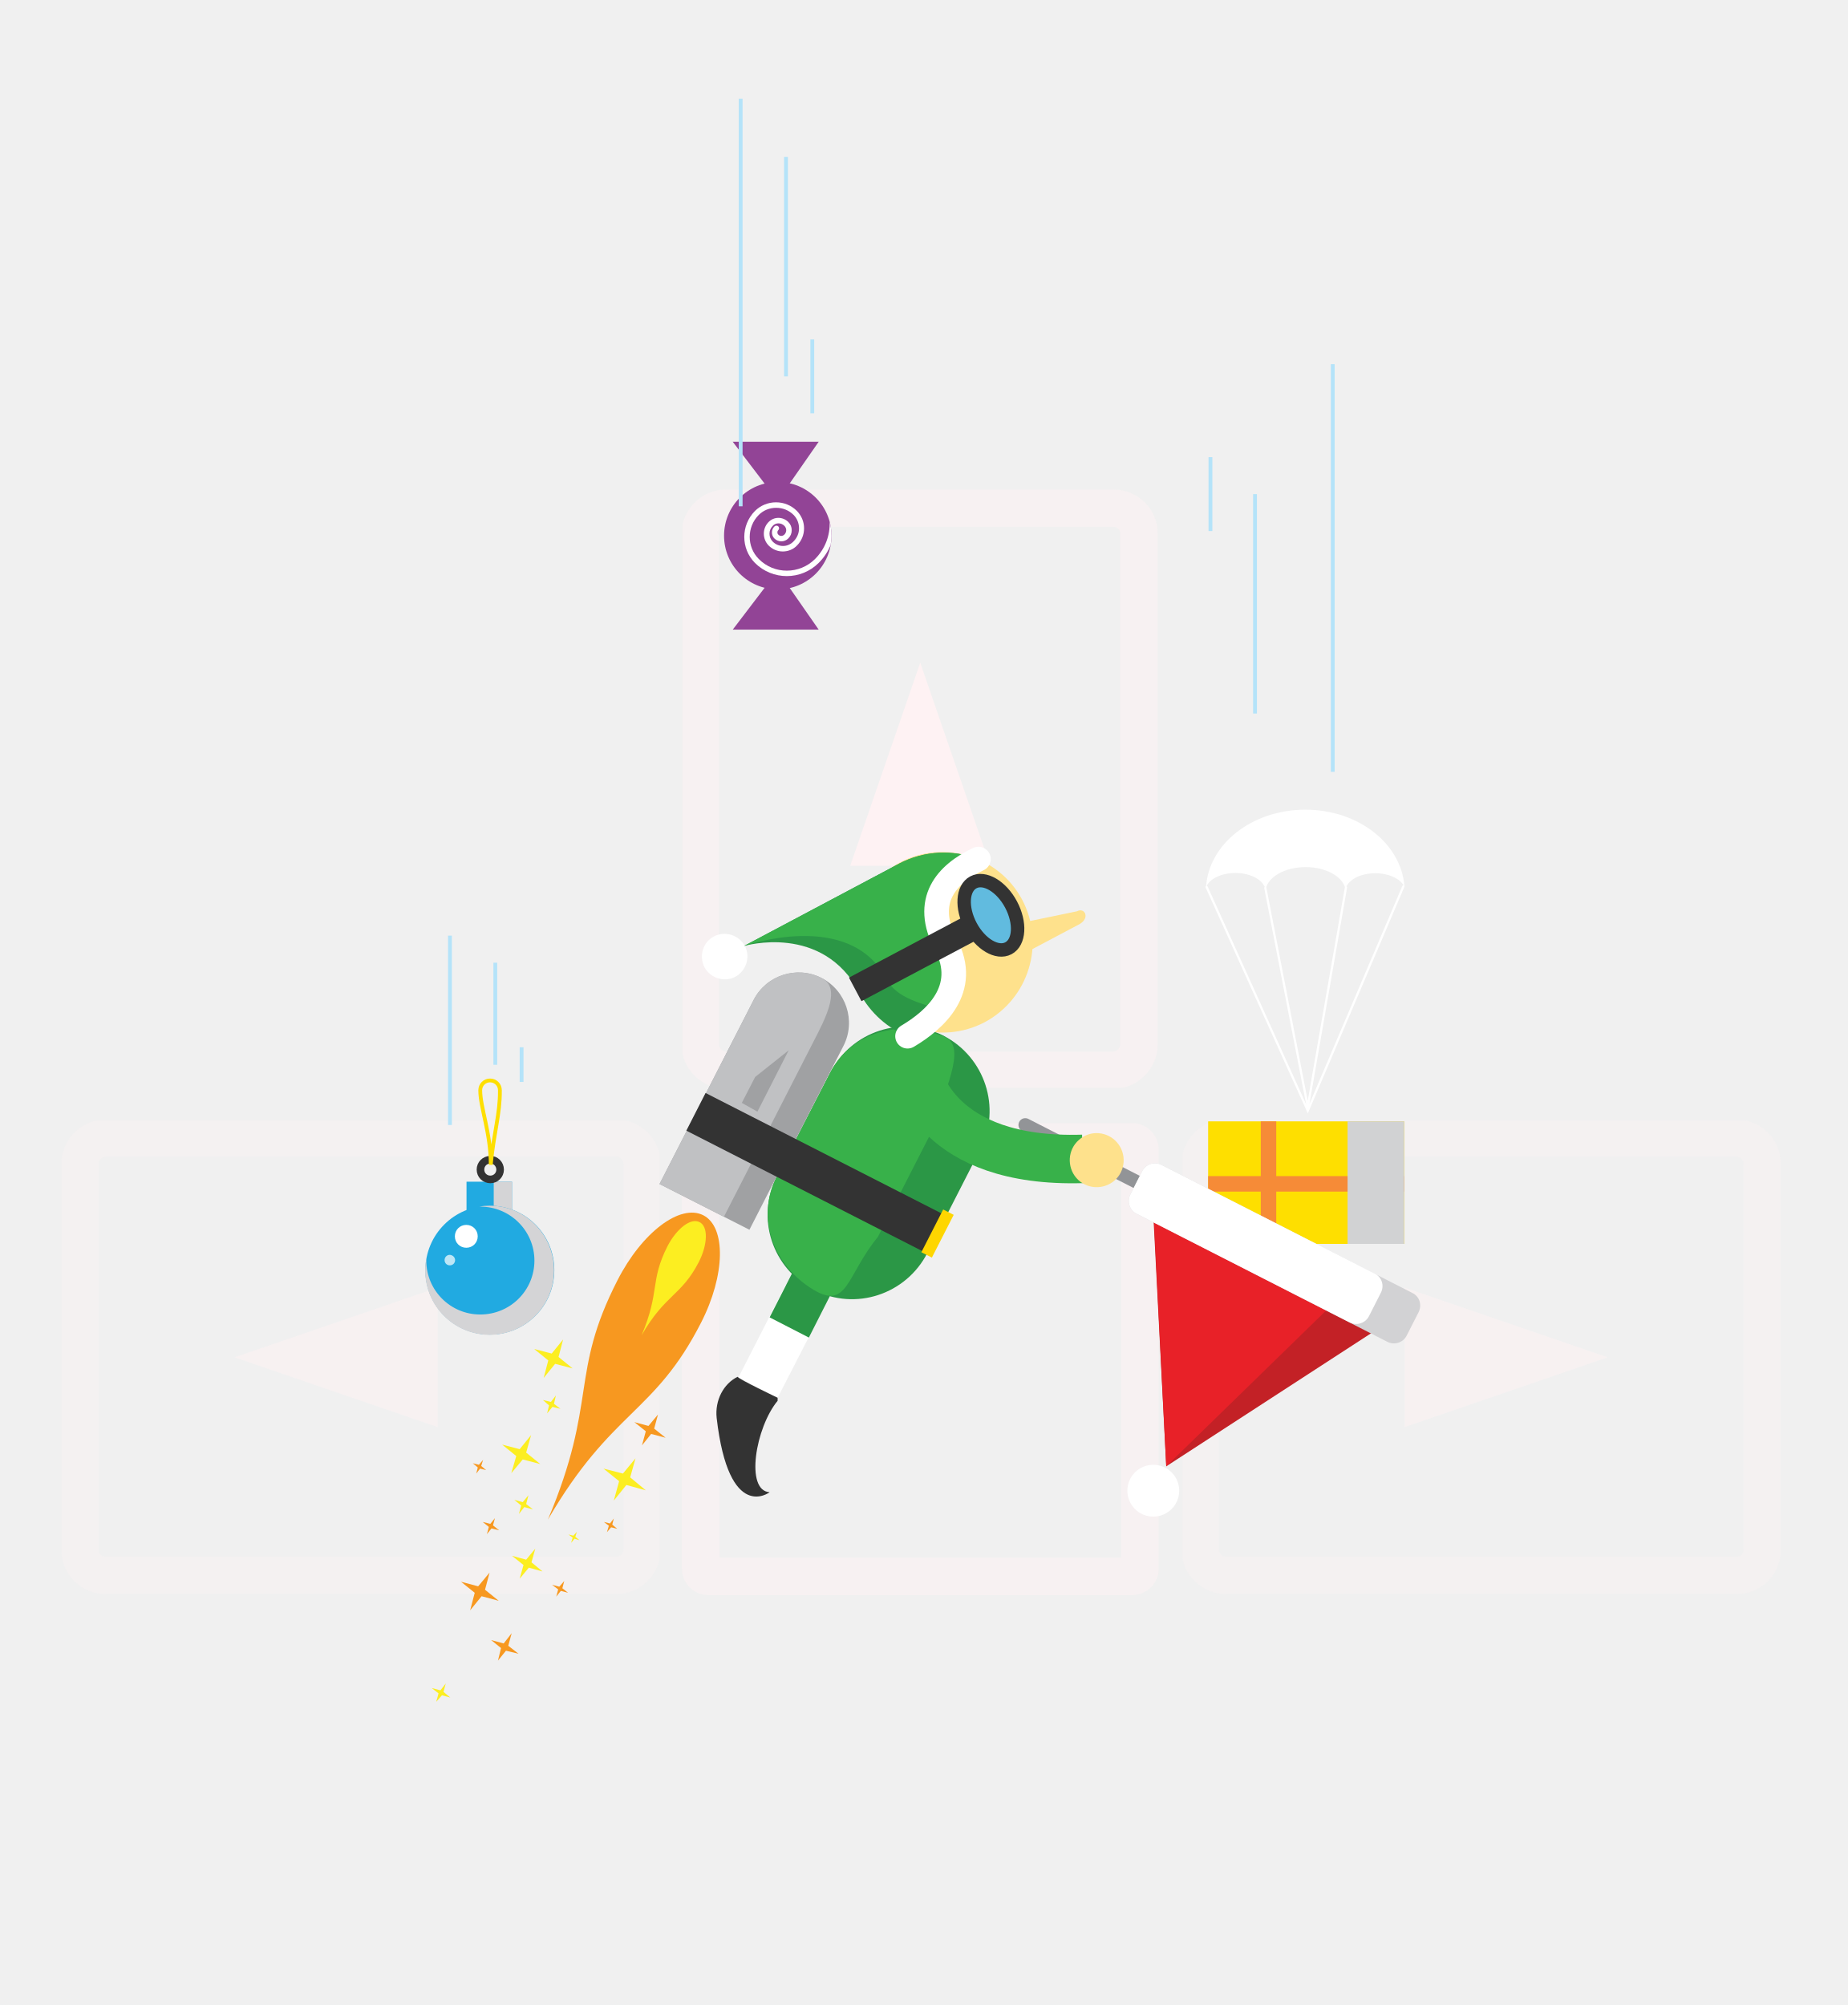
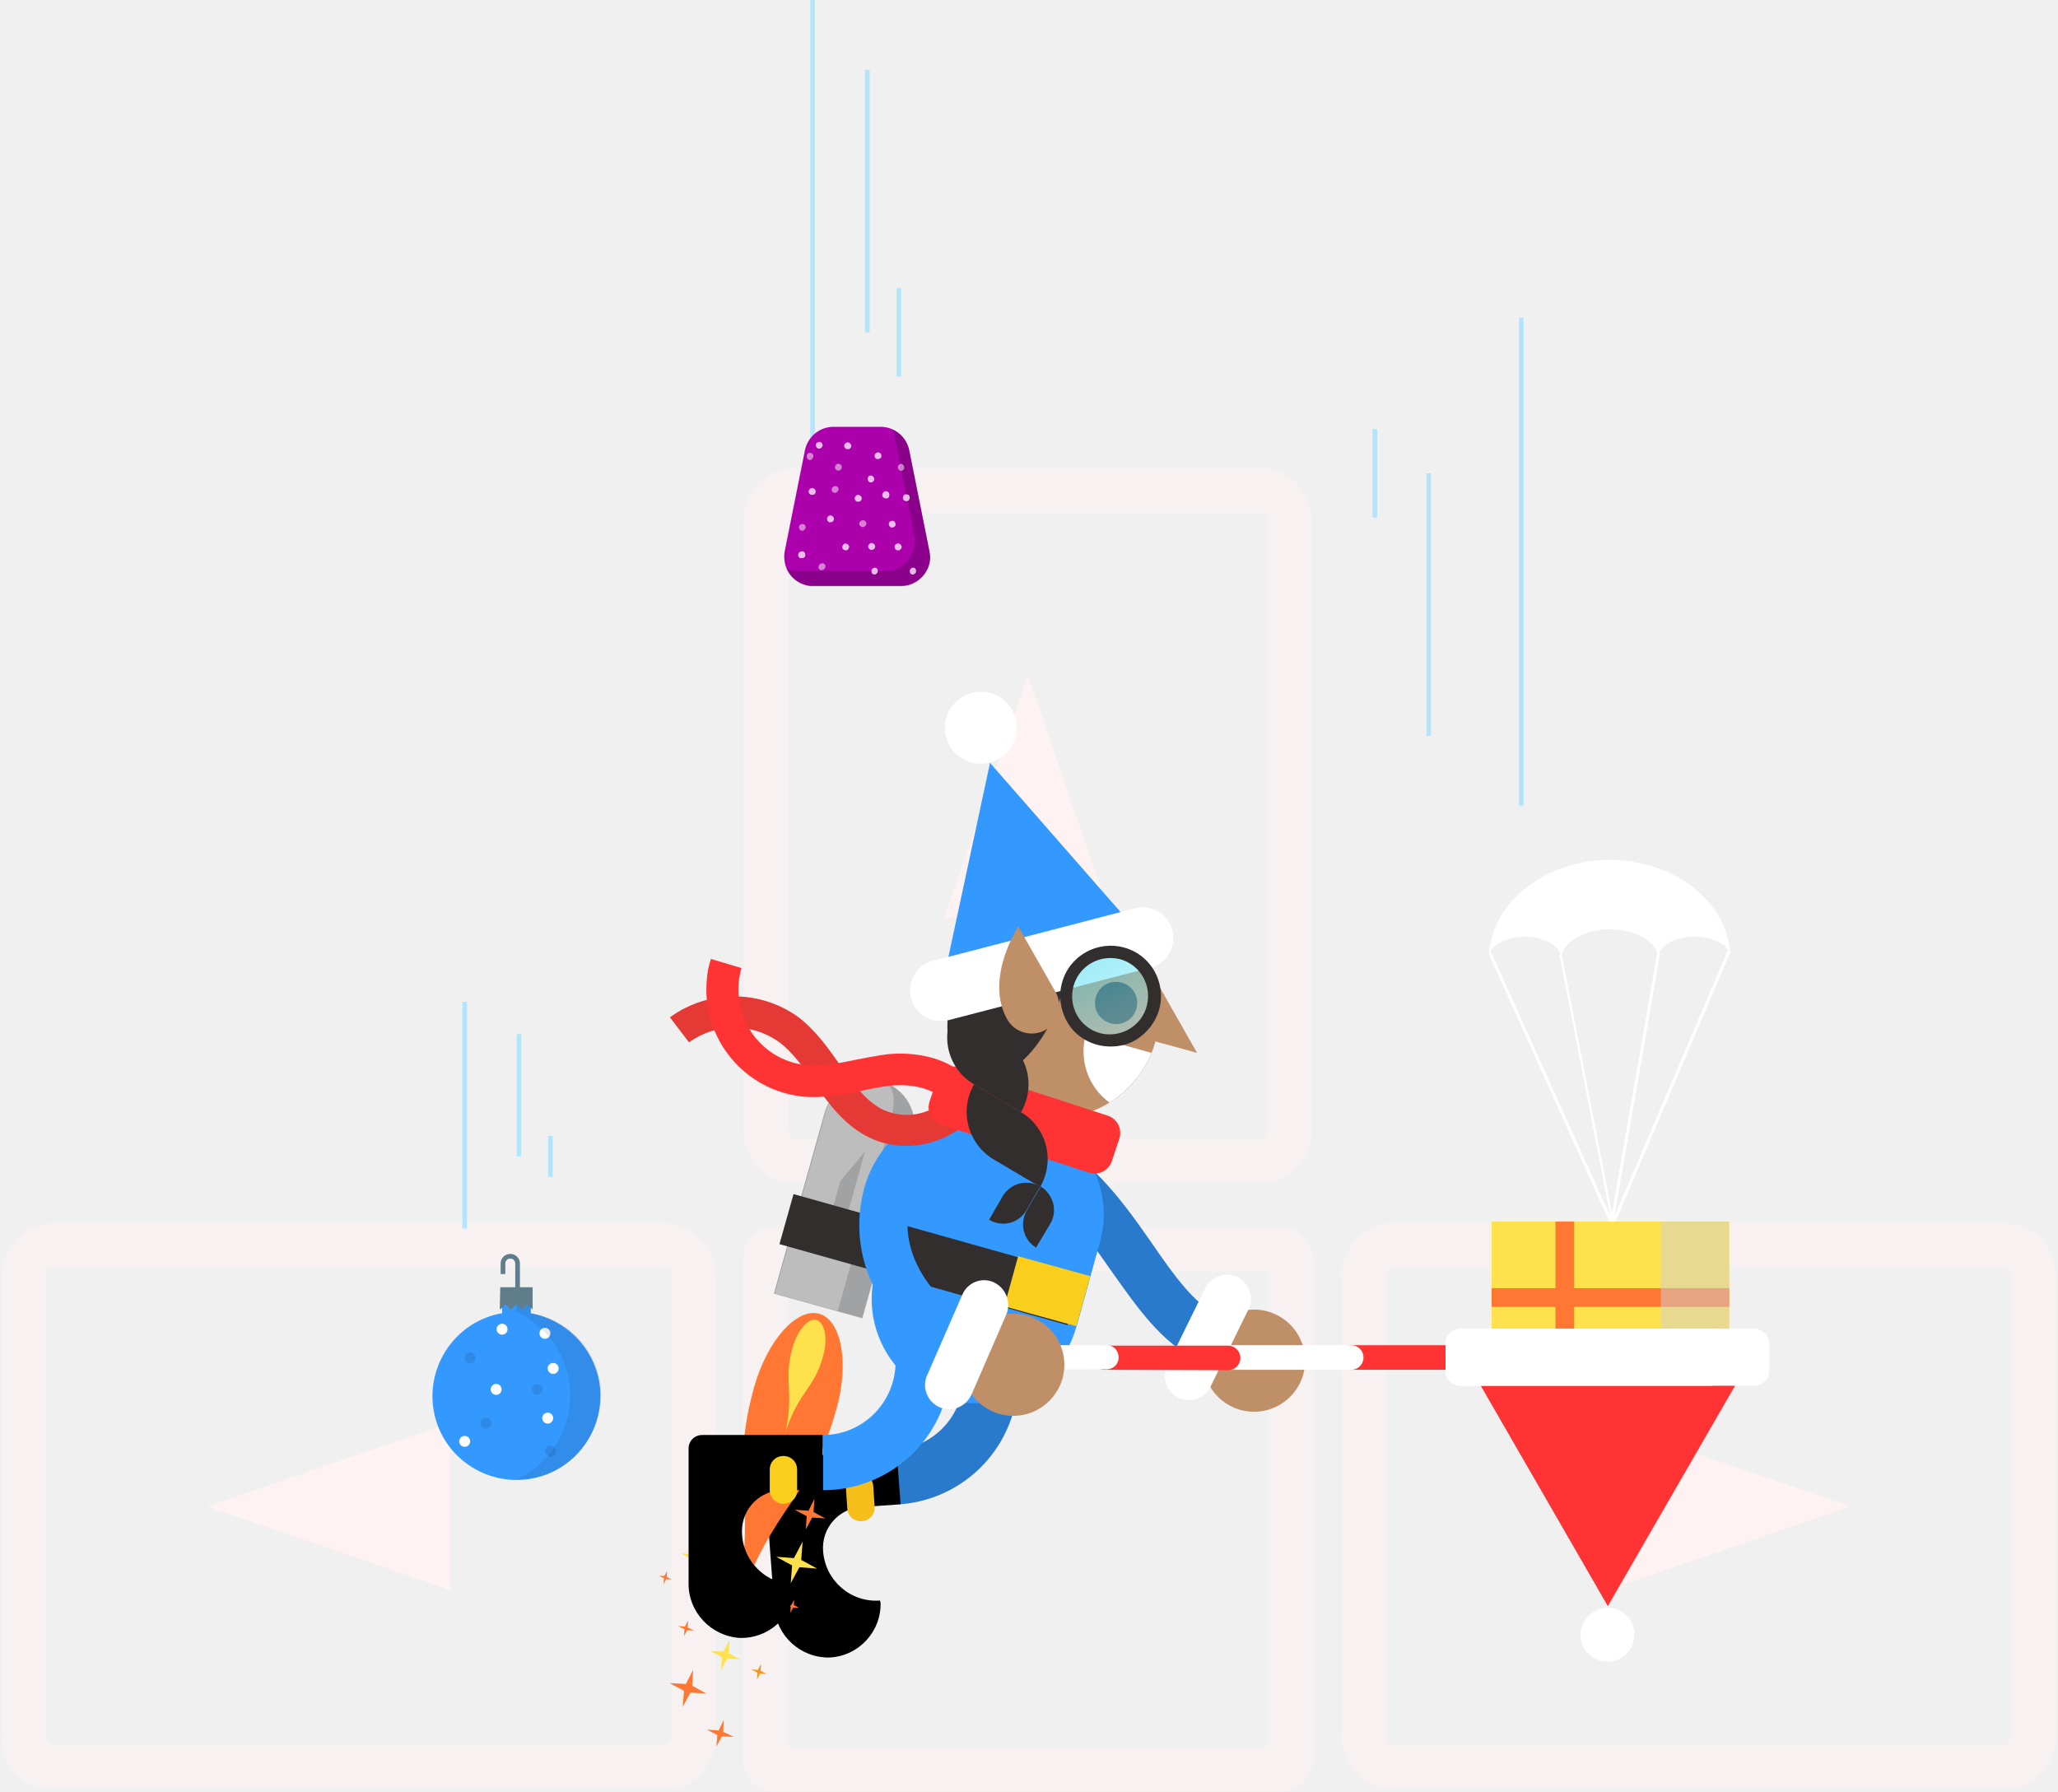
- <svg xmlns="http://www.w3.org/2000/svg" xmlns:xlink="http://www.w3.org/1999/xlink" width="484.9" height="526.3" viewBox="0 0 484.9 526.3">
-   <symbol id="c" viewBox="-37.3 -81.3 74.5 162.6">
-     <path fill="#fff" d="M-26.1 57.6c5.9 0 10.8-2.8 11.3-6.4.6 4.8 7.1 8.6 15 8.6 7.7 0 14-3.6 14.9-8.2.9 3.4 5.5 5.9 11.2 5.9 5.2 0 9.6-2.2 10.9-5.1C36.1 68.6 19.9 81.3.1 81.3c-20 0-36.3-12.9-37.2-29.1 1.1 3.1 5.6 5.4 11 5.4z" />
-     <use xlink:href="#a" width="73.4" height="45.9" x="-36.7" y="-23" transform="translate(.39 -58.315)" overflow="visible" />
-     <path fill="none" stroke="#fff" stroke-width=".831" stroke-linecap="round" stroke-miterlimit="10" d="M-36.9 52.4L1-31.4l35.8 84m-73.7-.2L1-31.4l35.8 84m-51.7-.6L1-30l14.3 82.2" />
+ <svg xmlns="http://www.w3.org/2000/svg" xmlns:xlink="http://www.w3.org/1999/xlink" id="Layer_1" width="451.3" height="392.9" viewBox="0 0 451.3 392.9">
+   <style>.st1{fill:#fff2f3}.st2{opacity:.51}.st4{fill:#fff}.st5{fill:#ffe14d}.st6{fill:#f73}.st8{fill:#297acc}.st10{fill:#a0a2a4}.st14{fill:#39f}.st15{fill:#f9ce1d}.st16{fill:#bf8f68}.st19{fill:#332e2e}.st20{fill:#f33}.st23{opacity:.1;enable-background:new}.st27{fill:none;stroke:#b2e4fa;stroke-miterlimit:10}</style>
+   <symbol id="New_Symbol_40" viewBox="-24 -19 48 38">
+     <path d="M-20.5-17.5h40.9c1.1 0 2 .9 2 2.1v30.9c0 1.1-.9 2-2 2h-40.9c-1.1 0-2-.9-2-2v-30.9c0-1.2.9-2.1 2-2.1z" opacity=".51" fill="none" stroke="#fff2f3" stroke-width="3" stroke-miterlimit="10" />
+     <path class="st1" d="M-6.2-5.6L10.1 0-6.2 5.6z" />
  </symbol>
-   <symbol id="a" viewBox="-36.7 -23 73.4 45.9">
-     <path fill="#FEDF00" d="M36.7-23h-73.4v46h73.4z" />
-     <path fill="#F68B37" d="M-11.2 2.4V23H-17V2.4h-19.7v-5.8H-17V-23h5.8v19.6h47.9v5.8z" />
-     <path fill="#D1D2D3" d="M36.7-23H15.5v46h21.2z" />
-   </symbol>
-   <symbol id="d" viewBox="-28.2 -56.1 56.5 112.1">
-     <path fill="#21AAE1" d="M9.7-3.5h-19.9v14.4H9.7z" />
-     <path fill="#D4D4D6" d="M9.7-3.5h-8v14.4h8z" />
-     <path fill="#21AAE1" d="M28.2-27.8C28.2-43.4 15.6-56 0-56s-28.2 12.6-28.2 28.2S-15.6.4 0 .4s28.2-12.6 28.2-28.2z" />
-     <path fill="#D4D4D6" d="M0 .4C-1.5.4-3 .3-4.5 0h.3C8.9 0 19.5-10.6 19.5-23.6c0-13.1-10.6-23.6-23.7-23.6s-23.6 10.6-23.6 23.6v.8c-.3-1.6-.5-3.3-.5-5.1 0-15.6 12.6-28.2 28.2-28.2s28.2 12.6 28.2 28.2S15.6.4 0 .4z" />
-     <path fill="none" stroke="#333" stroke-width="3.322" stroke-miterlimit="10" d="M4.5 16.2c0-2.4-1.9-4.3-4.3-4.3s-4.3 1.9-4.3 4.3 1.9 4.3 4.3 4.3c2.3.1 4.3-1.9 4.3-4.3z" />
-     <path fill="none" stroke="#FEDF00" stroke-width="1.661" stroke-miterlimit="10" d="M.4 18.3c0 14.1-4.6 24.9-4.6 32.6 0 2.4 1.9 4.3 4.3 4.3s4.3-1.9 4.3-4.3c.1-10.6-2.7-18.5-4-32.6z" />
-     <path fill="#fff" d="M-5.3-13c0-2.8-2.2-5-5-5s-5 2.2-5 5 2.2 5 5 5 5-2.2 5-5z" />
-     <path opacity=".7" fill="#fff" d="M-15.2-23.4c0-1.3-1-2.3-2.3-2.3-1.3 0-2.3 1-2.3 2.3 0 1.3 1 2.3 2.3 2.3 1.3-.1 2.3-1.1 2.3-2.3z" />
-   </symbol>
-   <symbol id="b" viewBox="-19 -19 48 38">
-     <path opacity=".51" fill="none" stroke="#FEF2F3" stroke-width="3" stroke-miterlimit="10" d="M25.4-17.5h-40.9c-1.1 0-2.1.9-2.1 2.1v30.9c0 1.1.9 2.1 2.1 2.1h40.9c1.1 0 2.1-.9 2.1-2.1v-30.9c0-1.2-.9-2.1-2.1-2.1z" />
-     <path fill="#FEF2F3" d="M-1.2 5.6L15.1 0-1.2-5.6z" />
-   </symbol>
-   <symbol id="e" viewBox="-23.5 -41.1 47 82.3">
-     <path fill="#924496" d="M0 23.5C13 23.5 23.5 13 23.5 0S13-23.5 0-23.5-23.5-13-23.5 0-13 23.5 0 23.5z" />
-     <path fill="#fff" d="M22.7 6.1c.2-5.9-1.9-11.8-6.4-16.3C9.5-17-1.6-17-8.3-10.2c-5.3 5.3-5.3 14 0 19.3 2 2 4.7 3.1 7.6 3.1 2.9 0 5.6-1.1 7.6-3.1 1.6-1.6 2.4-3.7 2.4-5.9S8.4-1 6.8-2.6C5.6-3.8 4-4.5 2.3-4.5c-1.7 0-3.3.7-4.5 1.9-1.9 1.9-1.9 5 0 6.9.6.7 1.5 1.1 2.5 1.1S2.2 5 2.9 4.3c.5-.5.8-1.2.8-1.9S3.4 1 2.9.5C2.1-.3.9-.3.2.5c-.5.5-.5 1.4 0 1.9s.5 1.2 0 1.7c-.5.4-1.2.4-1.7-.1-1.4-1.4-1.4-3.8 0-5.2 1.7-1.7 4.4-1.7 6.1 0 1 1 1.5 2.2 1.5 3.6S5.6 5 4.6 6C3.5 7.1 1.9 7.8.3 7.8-1.3 7.8-2.8 7.2-4 6-6.8 3.2-6.8-1.4-4-4.3-2.3-6-.1-6.9 2.2-6.9c2.3 0 4.6.9 6.2 2.6 2 2 3.1 4.7 3.1 7.5 0 2.9-1.1 5.5-3.1 7.6-2.5 2.5-5.7 3.8-9.2 3.8-3.5 0-6.8-1.4-9.2-3.8-6.2-6.3-6.2-16.4 0-22.7 7.7-7.7 20.2-7.7 27.9 0 2.3 2.3 4 4.9 5.2 7.7.2 1.3.4 2.7.4 4.1 0 2.2-.3 4.3-.8 6.2z" />
-     <path fill="#924496" d="M-4.7-21.4l-15-19.7h37.6l-15.3 22zm0 42.8l-15 19.7h37.6l-15.3-22z" />
-   </symbol>
-   <use xlink:href="#b" width="48" height="38" x="-19" y="-19" transform="matrix(0 -3.272 -3.282 0 241.529 223.354)" overflow="visible" />
-   <use xlink:href="#b" width="48" height="38" x="-19" y="-19" transform="rotate(180 55.483 178.147) scale(3.272)" overflow="visible" opacity=".47" />
-   <use xlink:href="#b" width="48" height="38" x="-19" y="-19" transform="matrix(3.272 0 0 -3.272 372.559 356.293)" overflow="visible" opacity=".47" />
-   <path opacity=".51" fill="none" stroke="#FEF2F3" stroke-width="9.817" stroke-miterlimit="10" d="M299.2 301.7v110.1c0 1.1-.9 2-2 2H185.9c-1.1 0-2-.9-2-2V301.7c0-1.1.9-2 2-2h111.2c1.2 0 2.1.9 2.1 2z" />
-   <use xlink:href="#c" width="74.5" height="162.6" x="-37.3" y="-81.3" transform="matrix(.701 0 0 -.701 342.55 269.527)" overflow="visible" />
-   <path fill="#C32126" d="M302.4 312.9l3.7 72 60.5-39.3z" />
-   <path fill="#E82128" d="M302.5 312.9l3.6 72 47.2-46z" />
-   <circle fill="#fff" cx="302.7" cy="391.3" r="6.8" />
-   <path fill="none" stroke="#929497" stroke-width="3.579" stroke-linecap="round" stroke-linejoin="round" stroke-miterlimit="10" d="M269.1 295.3l94.9 48.5" />
-   <path fill="#D2D2D4" d="M369.2 350.6c-.9 1.8-3.2 2.6-5.1 1.6l-65.8-33.6c-1.8-.9-2.6-3.2-1.6-5.1l3.1-6.1c.9-1.8 3.2-2.6 5.1-1.6l65.8 33.6c1.9.9 2.6 3.2 1.6 5.1l-3.1 6.1z" />
-   <path fill="#fff" d="M359.3 345.5c-.9 1.8-3.2 2.6-5.1 1.6l-55.9-28.5c-1.8-.9-2.6-3.2-1.6-5.1l3.1-6.1c.9-1.8 3.2-2.6 5.1-1.6l55.9 28.5c1.9.9 2.6 3.2 1.6 5.1l-3.1 6.1zm-142.7-2.9l-12.5 24.3-10.3-5.3 12.4-24.3" />
-   <path fill="#2B9746" d="M215.4 325.2c6.8 3.5 6.2 7.5 4.4 11.1l-7.5 14.8-10.3-5.3 11-21.6 2.4 1z" />
-   <path fill="#3BB34A" d="M218.2 281.8c5.6-10.9 18.9-15.2 29.8-9.7" />
-   <path fill="#2B9746" d="M203.9 308.8c-5.6 10.9-1.2 24.2 9.7 29.8 10.9 5.6 24.2 1.2 29.8-9.7l13.9-27.2c5.6-10.9 1.2-24.2-9.6-29.8-10.9-5.6-24.2-1.2-29.8 9.7l-14 27.2z" />
-   <path fill="#38B14A" d="M203.9 308.8c-5.6 10.9-.9 23.5 9.7 29.8 8.9 5.3 8.6-3.9 16.8-13.9l13.9-27.2c5-14.3 9.2-23.2 3.3-25.5-11.4-4.5-24.2-1.2-29.8 9.7l-13.9 27.1z" />
-   <path fill="none" stroke="#38B14A" stroke-width="12.724" stroke-miterlimit="10" d="M240.9 282.1s4.5 23.3 43.3 22.1" />
-   <path fill="#333" d="M204.1 367.7v-.8s-10.1-4.8-10.5-5.5c-3.7 1.8-6 6.2-5.5 10.8 3.2 27.7 13.9 19.5 13.9 19.5-6.5-.4-3.7-17 2.1-24z" />
-   <path fill="#FEE18C" d="M283.2 299.2c-3 2.6-3.2 7.1-.7 10 2.6 3 7.1 3.2 10 .7 3-2.6 3.2-7.1.7-10-2.6-3-7.1-3.3-10-.7z" />
-   <path fill="#A0A1A3" d="M196.7 322.8l24.7-48.3c3.3-6.5.7-14.5-5.8-17.8-6.5-3.3-14.5-.7-17.8 5.8l-24.7 48.3" />
-   <path fill="#C0C1C3" d="M190 319.4l24.7-48.3c3.3-6.5 5.3-12.2.9-14.4-6.5-3.3-14.5-.7-17.8 5.8l-24.7 48.3" />
-   <path fill="#333" d="M185.188 286.903l63.507 32.413-5.046 9.887-63.508-32.413z" />
-   <path fill="#FED600" d="M247.554 317.48l2.76 1.41-5.727 11.222-2.76-1.41z" />
-   <path fill="#fff" d="M184.9 253.9c1.6 2.9 5.2 4 8.1 2.5 2.9-1.6 4-5.2 2.5-8.1-1.6-2.9-5.2-4-8.1-2.5-2.9 1.5-4 5.1-2.5 8.1z" />
-   <path fill="#FEE18C" d="M261.5 243.6l21.2-4.4c2-1.1 3.5 1.8.6 3.4l-21.9 11.6.1-10.6zm6.8-7.4c6.1 11.6 1.7 25.9-9.8 32.1-11.6 6.1-25.9 1.7-32.1-9.8-6.1-11.6-1.7-25.9 9.8-32.1 11.6-6.1 26-1.7 32.1 9.8z" />
-   <path fill="#2B9746" d="M225.6 260.6c2.9 5.4 7.4 9.3 12.6 11.4 7.3-4.3 16.2-12.5 10.1-24-6.1-11.6.2-18.6 8.5-22.5-6.6-2.5-14.1-2.3-20.8 1.2l-40.7 21.6c.1 0 20.6-6.1 30.3 12.3z" />
-   <path fill="#38B14A" d="M232.6 256.9c2.9 5.4 9.3 6.3 14.6 8.4 7.3-4.3 7.3-5.8 1.1-17.3-6.1-11.6.2-18.6 8.5-22.5-6.6-2.5-14.1-2.3-20.8 1.2l-40.7 21.6c.1 0 27.6-9.8 37.3 8.6z" />
-   <path fill="none" stroke="#fff" stroke-width="6.458" stroke-linecap="round" stroke-linejoin="round" stroke-miterlimit="10" d="M256.8 225.5c-8.3 3.9-14.7 10.9-8.5 22.5 6.1 11.6-2.8 19.7-10.1 24" />
-   <path fill="#333" d="M258.173 245.79l-32.067 17.01-3.28-6.184 32.067-17.01z" />
-   <ellipse transform="rotate(152 260.018 240.188)" fill="#61BBDF" stroke="#333" stroke-width="3.522" stroke-miterlimit="10" cx="260" cy="240.1" rx="6" ry="9.8" />
-   <path fill="#A0A1A3" d="M207 275.7l-8.8 7-3.5 6.8 4.1 2.3z" />
-   <path fill="#F79820" d="M143.8 398.9c16.8-28.9 27.9-27.6 40.2-51.7 6.4-12.5 6.6-25.1.6-28.2-6.1-3.1-16.1 4.5-22.5 17-12.7 24.8-5.1 31.6-18.3 62.9z" />
-   <path fill="#FCEE21" d="M168.4 350.5c6.2-10.8 10.4-10.3 15-19.2 2.4-4.7 2.5-9.4.2-10.5-2.3-1.2-6 1.7-8.4 6.3-4.7 9.3-1.9 11.8-6.8 23.4zm-20.6 1.1l-1.2 4.6 3.7 3-4.6-1.2-3 3.7 1.2-4.6-3.7-3 4.6 1.2zm-1.9 14.7l-.5 2.2 1.7 1.3-2.1-.5-1.4 1.7.5-2.1-1.6-1.4 2.1.5zm-6.5 10.4l-1.3 4.6 3.7 3-4.6-1.2-3 3.6 1.3-4.5-3.7-3 4.6 1.2z" />
-   <path fill="#F79820" d="M172.7 371.3l-1 3.7 3 2.4-3.8-1-2.4 3 1-3.7-3-2.4 3.7 1zm-42.8 27.2l-.5 1.9 1.6 1.3-2-.5-1.2 1.5.5-1.9-1.6-1.3 2 .5zm-1.4 14.3l-1.2 4.5 3.6 2.9-4.5-1.2-3 3.7 1.2-4.6-3.6-2.9 4.5 1.2zm-1.7-29.6l-.5 1.6 1.3 1.1-1.6-.4-1 1.3.4-1.6-1.3-1.1 1.6.4zm34.3 15.4l-.4 1.6 1.3 1.1-1.6-.4-1.1 1.3.5-1.7-1.3-1 1.6.4zm-26.8 30.1l-.9 3.3 2.7 2.1-3.3-.8-2.1 2.6.8-3.3-2.6-2.1 3.3.9z" />
-   <path fill="#FCEE21" d="M117 441.9l-.6 2.2 1.8 1.5-2.2-.6-1.5 1.7.6-2.2-1.8-1.4 2.3.6z" />
-   <path fill="#F79820" d="M148.1 415l-.5 1.9 1.5 1.2-1.9-.5-1.2 1.5.5-1.9-1.6-1.2 1.9.5z" />
-   <path fill="#FCEE21" d="M138.7 392.5l-.6 2.3 1.8 1.4-2.3-.6-1.4 1.8.6-2.2-1.8-1.5 2.2.6zm28.1-9.7l-1.4 5 4.1 3.4-5.1-1.4-3.3 4.1 1.4-5.1-4.1-3.3 5.1 1.3zm-15.4 19.3l-.4 1.3 1.1.9-1.3-.4-.9 1.1.4-1.4-1.1-.8 1.3.3zm-10.9 4.4l-1 3.6 2.9 2.4-3.6-1-2.4 2.9 1-3.6-3-2.4 3.7 1z" />
-   <use xlink:href="#d" width="56.5" height="112.1" x="-28.2" y="-56.1" transform="matrix(.6 0 0 -.6 128.567 316.728)" overflow="visible" />
-   <path d="M349.8 95.6v107M317.7 120v19.4m11.7-9.7v57.6m-211.3 108v-49.7m18.8 38.4v-9.1m-6.9 4.6v-26.8" fill="none" stroke="#B4E3F9" stroke-miterlimit="10" />
-   <use xlink:href="#e" width="47" height="82.3" x="-23.5" y="-41.1" transform="matrix(.6 0 0 -.6 204.14 140.616)" overflow="visible" />
-   <path d="M194.4 132.9v-107m18.8 82.6V89.1m-6.9 9.7V41.2" fill="none" stroke="#B4E3F9" stroke-miterlimit="10" />
+   <g id="Layer_2_1_">
+     <g id="Layer_1-2">
+       <g id="_Group_">
+         <g class="st2">
+           <path class="st1" d="M287.7 114.2V248c0 6.4-5.2 11.6-11.7 11.6H174.7c-6.4 0-11.6-5.2-11.7-11.6V114.2c0-6.4 5.2-11.6 11.7-11.6h101.4c6.4 0 11.6 5.2 11.6 11.6zM172.9 248c0 1 .8 1.8 1.8 1.8h101.4c1 0 1.8-.8 1.8-1.8V114.2c0-1-.8-1.8-1.8-1.8H174.7c-1 0-1.8.8-1.8 1.8V248z" />
+         </g>
+         <path class="st1" d="M207.1 201.3l18.3-53.2 18.2 53.2z" />
+       </g>
+       <use xlink:href="#New_Symbol_40" width="48" height="38" x="-24" y="-19" transform="matrix(-3.27 0 0 3.27 78.493 330.37)" overflow="visible" />
+       <use xlink:href="#New_Symbol_40" width="48" height="38" id="New_Symbol_40-5" x="-24" y="-19" transform="matrix(3.27 0 0 3.27 372.702 330.37)" overflow="visible" />
+       <path d="M167.8 386V275.9c0-1.1.9-2 2-2H281c1.1 0 2 .9 2 2V386c0 1.1-.9 2-2 2H169.8c-1.1 0-2-.9-2-2z" opacity=".51" fill="none" stroke="#fff2f3" stroke-width="9.82" stroke-miterlimit="10" id="_Group_2" />
+       <path class="st4" d="M334.4 205.4c4.2 0 7.6 2 8 4.5.4-3.4 5-6.1 10.6-6.1 5.5 0 10 2.5 10.6 5.8.6-2.4 3.9-4.2 8-4.2 3.7 0 6.8 1.5 7.8 3.6-.8-11.4-12.3-20.4-26.4-20.4s-25.8 9.2-26.5 20.7c.8-2.2 4-3.9 7.9-3.9z" />
+       <path class="st4" d="M353.6 269.4l-27.1-60.2c-.1-.1 0-.3.1-.4.2-.1.3 0 .4.1l26.6 58.9 25.2-59.1c.1-.1.2-.2.4-.2.1.1.2.2.2.4l-25.8 60.5z" />
+       <path class="st4" d="M353.6 269.4l-27.1-60.2c-.1-.1 0-.3.1-.4.2-.1.3 0 .4.1l26.6 58.9 25.2-59.1c.1-.1.2-.2.4-.2.1.1.2.2.2.4l-25.8 60.5z" />
+       <path class="st4" d="M353.6 269.2L342 209.5c0-.2.1-.3.2-.3.2 0 .3.1.3.2l11 56.6 9.9-56.8c0-.2.2-.3.4-.2.1 0 .2.2.2.3l-10.4 59.9z" />
+       <path class="st5" d="M327.1 267.9h52.1v32.6h-52.1z" />
+       <path class="st6" d="M345.2 282.5v-14.6h-4.1v14.6h-14v4.1h14v13.9h4.1v-13.9h34v-4.1z" />
+       <path opacity=".5" fill="#d0d2d3" d="M364.2 267.9h15v32.6h-15z" />
+       <path class="st8" d="M196.5 317.9l.9 12c15.4-1.2 26.9-14.5 25.8-29.9l-12 .9c.7 8.7-5.9 16.4-14.7 17 .1 0 .1 0 0 0z" />
+       <path d="M193 351c-6.4.5-12-4.3-12.5-10.8-.4-5 3.3-9.3 8.3-9.7h.1l8.6-.6-.9-12-26.2 1.9c-1.7.1-2.9 1.6-2.8 3.2l2.2 29.4c.4 6.3 5.7 11.2 12.1 11.1 6.4-.3 11.4-5.7 11.2-12.1-.1-.1-.1-.2-.1-.4z" />
+       <path d="M185.8 330.8l-.3-4.5c-.1-1.7 1.1-3.1 2.8-3.2s3.1 1.1 3.2 2.8l.3 4.5c.1 1.7-1.1 3.1-2.8 3.2s-3.1-1.1-3.2-2.8z" fill="#f6be1a" />
+       <path class="st10" d="M189.1 289.1l11.1-39.6c1.5-5.3-1.6-10.9-7-12.4-5.3-1.5-10.9 1.6-12.4 7l-11.1 39.6" />
+       <path d="M183.7 287.5l11.1-39.6c1.5-5.3 2.1-9.8-1.5-10.8-5.3-1.5-10.8 1.6-12.3 6.9v.1l-11.1 39.6" fill="#bdbdbd" />
+       <path transform="rotate(-74.402 200.136 275.421)" fill="#333" d="M196 248.4h8.4v54.1H196z" />
+       <path class="st10" d="M189.7 252.5l-5.4 6.5-1.6 5.6 3.3 1.1z" />
+       <path class="st6" d="M161.3 353.6c8.1-24 16.6-24.7 22.1-44.5 2.9-10.2 1.1-19.7-3.8-21s-11.3 5.8-14.2 16c-5.7 20.4 1 24.2-4.1 49.5z" />
+       <path class="st5" d="M172.3 313.9c3-9 6.2-9.2 8.2-16.5 1.1-3.8.4-7.3-1.4-7.9s-4.2 2.2-5.3 6c-2.1 7.6.4 9-1.5 18.4zM157.2 317.9l-.2 3.6 3.2 1.6-3.6-.2-1.7 3.2.2-3.6-3.2-1.7 3.6.2zM158 329.1l-.1 1.6 1.5.8-1.7-.1-.8 1.5.2-1.7-1.5-.8 1.6.1zM154.7 337.8l-.2 3.6 3.2 1.6-3.6-.2-1.7 3.2.2-3.6-3.2-1.7 3.6.2z" />
+       <path class="st6" d="M178.6 328.7l-.2 2.9 2.6 1.4-2.9-.2-1.4 2.6.2-2.9-2.6-1.4 3 .2zM150.9 355.4l-.1 1.5 1.4.7-1.5-.1-.7 1.3.1-1.5-1.4-.7 1.5.1zM152 366.2l-.2 3.5 3.1 1.7-3.5-.2-1.7 3.1.3-3.5-3.2-1.7 3.6.2zM146.3 344.5l-.1 1.3 1.1.6-1.2-.1-.6 1.1.1-1.3-1.1-.5h1.2zM174.1 350.8v1.2l1.1.6h-1.3l-.6 1.1.1-1.3-1.1-.6 1.3.1zM158.7 377.2l-.1 2.6 2.3 1.1-2.6-.1-1.2 2.2.2-2.5-2.3-1.2 2.6.2z" />
+       <path fill="#f7981d" d="M166.9 364.9l-.1 1.5 1.3.7-1.4-.1-.7 1.3.1-1.5-1.4-.7 1.5.1z" />
+       <path class="st5" d="M156.6 349.6l-.2 1.8 1.6.8-1.7-.1-.9 1.5.1-1.7-1.5-.8 1.7.1zM176 338.1l-.3 4 3.5 1.9-3.9-.3-1.9 3.5.3-3.9-3.5-1.9 3.9.3zM167.4 354.8v1.1l.9.4h-1l-.5.9v-1.1l-.9-.4h1zM160 359.7l-.2 2.9 2.5 1.3-2.8-.2-1.4 2.5.2-2.8-2.5-1.3 2.8.1z" />
+       <path class="st14" d="M180.5 314.7v12.1c15.5 0 28-12.5 28-28h-12.1c-.1 8.8-7.2 15.9-15.9 15.9z" />
+       <path d="M174.4 347.5c-6.4 0-11.7-5.2-11.7-11.7 0-5 4-9 9-9h8.7v-12.1H154c-1.7 0-3 1.3-3 3v29.5c-.1 6.3 4.9 11.6 11.2 12 6.4.2 11.9-4.8 12.1-11.2.1-.2.1-.4.1-.5z" />
+       <path class="st15" d="M168.8 326.8v-4.5c0-1.7 1.3-3 3-3s3 1.3 3 3v4.5c0 1.7-1.3 3-3 3s-3-1.4-3-3z" />
+       <path class="st8" d="M264.9 298.8c-.8 0-1.6-.2-2.3-.5-7.9-3.9-13.1-11.4-18.7-19.3-8.3-11.9-16.1-23.2-33.3-24.3-3-.2-5.2-2.7-5-5.7s2.7-5.2 5.7-5c22.3 1.4 32.9 16.6 41.4 28.8 4.7 6.8 9.1 13.1 14.6 15.8 2.7 1.3 3.8 4.5 2.4 7.2-.9 1.9-2.8 3-4.8 3z" />
+       <circle class="st16" cx="275" cy="298.4" r="11.2" />
+       <path class="st4" d="M271.4 280.1c-2.6-1.3-5.8-.2-7.1 2.4l-8.4 17.1c-1.2 2.7 0 5.8 2.7 7 2.5 1.1 5.5.1 6.8-2.4l8.4-17.1c1.3-2.5.2-5.7-2.4-7z" />
+       <path fill="none" d="M223.8 249.5l-12.6 45.7" />
+       <path fill="#00acc1" d="M202.2 292.7l18 5 3.6-48.2z" />
+       <path class="st14" d="M225.2 244.3c-12.2-3.4-24.7 3.8-28.1 15.9l-5.1 18.5c-3.4 12.2 3.7 24.8 15.8 28.2 12.2 3.4 24.8-3.7 28.2-15.8 0-.1 0-.1.1-.2l5.1-18.5c3.4-12.1-3.8-24.7-16-28.1.1 0 0 0 0 0z" />
+       <path transform="rotate(-74.295 204.03 276.303)" class="st19" d="M198.4 243.5h11.4v65.6h-11.4z" />
+       <path transform="rotate(-74.562 229.662 283.215)" class="st15" d="M224 275h11.4v16.4H224z" />
+       <path class="st20" d="M296.3 300.4c-1.5 0-2.7-1.2-2.7-2.7 0-1.5 1.2-2.7 2.7-2.7h27c1.5 0 2.7 1.2 2.7 2.7 0 1.5-1.2 2.7-2.7 2.7h-27z" />
+       <path class="st4" d="M269.3 300.4c-1.5 0-2.7-1.2-2.7-2.7 0-1.5 1.2-2.7 2.7-2.7h27c1.5 0 2.7 1.2 2.7 2.7 0 1.5-1.2 2.7-2.7 2.7h-27z" />
+       <path class="st20" d="M242.4 300.4c-1.5.1-2.7-1-2.8-2.5-.1-1.5 1-2.7 2.5-2.8h27.2c1.5 0 2.7 1.2 2.7 2.7 0 1.5-1.2 2.7-2.7 2.7l-26.9-.1z" />
+       <path class="st4" d="M215.5 300.4c-1.5 0-2.7-1.2-2.7-2.7 0-1.5 1.2-2.7 2.7-2.7h27c1.5-.1 2.7 1 2.8 2.5.1 1.5-1 2.7-2.5 2.8h-.3l-27 .1z" />
+       <path class="st14" d="M209.8 299.7c-8.1-3.5-14.7-9.8-18.4-17.9-3.4-7.2-3.9-15.3-1.4-22.8 3.8-10.9 15.5-20.4 36.9-14.5l-2.9 10.3c-12.3-3.4-21-.6-24 7.7-3.9 11.1 4.1 23.1 14 27.4l-4.2 9.8z" />
+       <circle class="st16" cx="222.2" cy="299.3" r="11.2" />
+       <path class="st4" d="M217.9 281.2c-2.7-1.2-5.8.1-6.9 2.8l-7.6 17.4c-1.3 2.6-.2 5.8 2.4 7.1 2.6 1.3 5.8.2 7.1-2.4.1-.1.1-.3.2-.4l7.6-17.5c1.1-2.7-.2-5.8-2.8-7z" />
+       <circle class="st16" cx="231.3" cy="222.3" r="22.9" />
+       <path d="M198.7 251.3c-2.8 0-5.5-.6-8-1.8-5.6-2.7-9-7.5-12.3-12.2-2.4-3.4-4.6-6.6-7.6-8.8-5.9-4.2-13.8-4.2-19.7.1l-4.2-5.5c8.4-6.1 19.7-6.1 28.1-.1 3.8 2.9 6.5 6.7 9.1 10.4 2.9 4.1 5.7 8.1 9.6 10 5.3 2.4 11.5.8 15.1-3.8l5.6 4.1c-3.7 4.8-9.6 7.6-15.7 7.6z" fill="#e53935" />
+       <path class="st20" d="M207.9 242.7c-1.9-3.9-7.7-5.1-12.6-4.6-2 .2-4.1.6-6.3 1.1-4.1.8-8.4 1.7-12.8 1.3-13-1.3-22.4-12.8-21.2-25.7.1-1.5.4-3 .9-4.5l6.7 2c-2.6 8.8 2.4 18.1 11.2 20.7 1 .3 2.1.5 3.1.6 3.4.3 7-.4 10.8-1.2 2.2-.4 4.5-.9 6.9-1.2 6.8-.7 16.1 1 19.7 8.5l-6.4 3z" />
+       <path class="st20" d="M210.4 234.1l32.6 10.6c2 .7 3.1 2.8 2.5 4.9l-1.7 5.1c-.7 2-2.8 3.1-4.9 2.5l-32.6-10.6c-2-.7-3.1-2.8-2.5-4.9l1.7-5.1c.7-2.1 2.9-3.2 4.9-2.5z" />
+       <ellipse transform="rotate(-67.058 220.815 217.825)" class="st19" cx="220.8" cy="217.8" rx="19.8" ry="11.4" />
+       <path class="st19" d="M209.4 221.4l10.3 6.1c5.7 3.4 7.5 10.7 4.2 16.4l-10.3-6.1c-5.7-3.3-7.6-10.7-4.2-16.4 0 .1 0 .1 0 0z" />
+       <path class="st19" d="M213.6 237.8l10.3 6.1c5.7 3.4 7.5 10.7 4.2 16.4l-10.3-6.1c-5.6-3.4-7.5-10.7-4.2-16.4z" />
+       <path class="st19" d="M216.9 267.5l3-5.2c1.7-2.8 5.3-3.8 8.2-2.1l-3 5.2c-1.7 2.9-5.3 3.8-8.2 2.1zM227.2 273.6l3.1-5.2c1.7-2.8.7-6.5-2.1-8.2l-3 5.2c-1.7 2.9-.8 6.5 2 8.2z" />
+       <path class="st16" d="M251.2 211l11.3 19.9-9.1-2.5z" />
+       <path class="st4" d="M252.5 230.9l-14.4-4c-1.5 5.5.5 11.5 5.2 14.9 4.1-2.6 7.4-6.4 9.2-10.9z" />
+       <circle class="st4" cx="215.1" cy="159.6" r="7.9" />
+       <path class="st14" d="M250.7 205.7l-33.6-38.4-10.7 49.9z" />
+       <path class="st4" d="M204.6 223.7c-3.6-.9-5.7-4.6-4.8-8.2.6-2.4 2.5-4.3 4.9-4.8l44.2-11.5c3.6-.9 7.3 1.2 8.2 4.8s-1.2 7.3-4.8 8.2l-44.2 11.5c-1.2.3-2.3.3-3.5 0z" />
+       <path class="st19" d="M249.2 221.2c-.7 2.5-3.2 3.9-5.7 3.2-2.5-.7-3.9-3.2-3.2-5.7.7-2.5 3.2-3.9 5.7-3.2 2.5.7 3.9 3.2 3.2 5.7z" />
+       <linearGradient id="SVGID_1_" gradientUnits="userSpaceOnUse" x1="590.09" y1="893.047" x2="576.327" y2="906.809" gradientTransform="scale(1 -1) rotate(-15.439 -3712.208 1593.808)">
+         <stop offset="0" stop-color="#a4ecf9" />
+         <stop offset="1" stop-color="#3ddaf2" />
+       </linearGradient>
+       <circle cx="243.5" cy="218.5" r="9.7" opacity=".5" fill="url(#SVGID_1_)" />
+       <path class="st19" d="M243.5 229.5c-4 0-7.7-2.1-9.6-5.6-1.4-2.6-1.8-5.6-1-8.4 1.6-5.9 7.7-9.3 13.6-7.7 5.9 1.6 9.3 7.7 7.7 13.6-.8 2.8-2.7 5.2-5.2 6.7-1.7 1-3.5 1.4-5.5 1.4zm0-19.4c-3.8 0-7.1 2.5-8.1 6.2-1.2 4.5 1.4 9.1 5.9 10.3 4.5 1.1 9.1-1.6 10.2-6.1 1.1-4.4-1.4-8.8-5.7-10.1-.8-.2-1.5-.3-2.3-.3z" />
+       <path class="st16" d="M231.5 217.6l-8.2-14.4s-7.5 11.4-2.4 20.4c1.7 2.9 5.4 3.9 8.3 2.3 2.9-1.7 3.9-5.4 2.3-8.3z" />
+       <path class="st4" d="M346.6 358.5c0 3.3 2.6 5.9 5.9 5.9 3.3 0 5.9-2.6 5.9-5.9 0-3.3-2.6-5.9-5.9-5.9-3.2 0-5.9 2.7-5.9 5.9z" />
+       <path class="st20" d="M321.2 297.8l31.4 54.4 31.4-54.4z" />
+       <path class="st20" d="M321.3 297.8l31.3 54.4 18.4-54.4z" />
+       <path class="st4" d="M388 300.6c0 1.8-1.5 3.3-3.3 3.3h-64.4c-1.8 0-3.3-1.4-3.3-3.2v-6c0-1.8 1.5-3.3 3.3-3.3h64.4c1.8 0 3.3 1.5 3.3 3.3v5.9z" />
+       <path class="st4" d="M378.2 300.6c0 1.8-1.5 3.3-3.3 3.3h-54.6c-1.8 0-3.3-1.4-3.3-3.2v-6c0-1.8 1.5-3.3 3.3-3.3H375c1.8 0 3.3 1.5 3.3 3.3v5.9z" />
+       <path class="st14" d="M116.4 288v-3.6h-6.3v3.6c-10 1.7-16.7 11.3-15 21.3 1.7 10 11.3 16.7 21.3 15s16.7-11.3 15-21.3c-1.4-7.7-7.4-13.6-15-15z" />
+       <circle class="st23" cx="103.1" cy="297.8" r="1.2" />
+       <circle class="st4" cx="108.8" cy="304.7" r="1.2" />
+       <circle class="st23" cx="117.8" cy="304.7" r="1.2" />
+       <circle class="st4" cx="119.5" cy="292.4" r="1.2" />
+       <circle class="st4" cx="120.1" cy="311" r="1.2" />
+       <circle class="st4" cx="121.3" cy="300.1" r="1.2" />
+       <circle class="st4" cx="110.1" cy="291.5" r="1.2" />
+       <circle class="st23" cx="120.7" cy="318.2" r="1.2" />
+       <circle class="st23" cx="106.6" cy="312.1" r="1.2" />
+       <circle class="st4" cx="101.9" cy="316.1" r="1.2" />
+       <path d="M126.5 293.1c-2.7-2.7-6.3-4.5-10.1-5.1v-3.6h-3.2v3.3c10.2 4.6 14.6 16.6 10 26.8-2 4.4-5.5 7.9-9.9 9.9 10.1.1 18.4-8.1 18.5-18.2.1-4.9-1.8-9.6-5.3-13.1z" opacity=".1" fill="#231f20" />
+       <path d="M109.7 282.3l-.1 4.7s0 .1.1.1h.1l1-1h.1l1.1 1.1h.1l1.1-1.1h.1l1.1 1.1h.1l1.1-1.1h.1l1 1h.1V282.4s0-.1-.1-.1h-7z" fill="#607d8b" />
+       <path d="M113.5 285.2v-8.1c0-.9-.7-1.6-1.6-1.6-.9 0-1.6.7-1.6 1.6v2.3" fill="none" stroke="#607d8b" stroke-width="1.03" stroke-miterlimit="10" />
+       <path class="st27" d="M333.6 69.7v107M301.5 94.1v19.4M313.3 103.8v57.6M101.9 269.4v-49.7M120.7 258.1v-9M113.8 253.6v-26.8M178.2 107V0M197.1 82.6V63.2M190.2 72.9V15.3" />
+       <path d="M203.8 120.8l-4.4-22c-.6-3-3.2-5.2-6.3-5.2h-10.3c-3.1 0-5.7 2.2-6.3 5.2l-4.4 22c-.7 3.5 1.5 6.9 5 7.6.4.1.8.1 1.3.1h19.2c3.5 0 6.4-2.9 6.4-6.4-.1-.5-.1-.9-.2-1.3z" fill="#ad00ad" />
+       <path d="M203.8 120.8l-4.4-22c-.4-2.1-1.8-3.8-3.7-4.6.2.4.3.8.4 1.3l4.4 22c.7 3.5-1.6 6.9-5 7.6-.4.1-.8.1-1.3.1H175c-.9 0-1.8-.2-2.6-.5 1 2.3 3.3 3.9 5.9 3.9h19.2c3.5 0 6.4-2.9 6.4-6.4 0-.6 0-1-.1-1.4z" opacity=".2" />
+       <defs>
+         <path id="SVGID_2_" d="M197.5 128.5h-19.2c-3.5 0-6.4-2.9-6.4-6.4 0-.4 0-.8.1-1.3l4.4-22c.6-3 3.2-5.2 6.3-5.2H193c3 0 5.6 2.2 6.2 5.1l4.4 22c.7 3.5-1.5 6.9-5 7.6-.3.1-.7.2-1.1.2z" />
+       </defs>
+       <clipPath id="SVGID_3_">
+         <use xlink:href="#SVGID_2_" overflow="visible" />
+       </clipPath>
+       <g clip-path="url(#SVGID_3_)">
+         <path class="st4" d="M180.1 125.1c-.4-.1-.7-.5-.6-.9.1-.4.5-.7.9-.7.4.1.7.4.6.8 0 .4-.4.7-.7.7l-.2.1zm9-9.5c-.4-.1-.7-.4-.7-.8.1-.4.4-.7.9-.7.4 0 .7.4.7.8-.1.4-.4.7-.9.7zm-6-7.5c-.4 0-.8-.4-.7-.8 0-.4.4-.7.8-.7s.8.4.7.8c-.1.3-.4.7-.8.7zm-7.2 8.3c-.4 0-.7-.4-.7-.8s.4-.7.8-.7.7.4.7.8c-.1.4-.4.7-.8.7zm7.2-13.9c0-.4.3-.8.7-.8.4 0 .8.3.8.7 0 .4-.3.8-.7.8h-.1c-.4 0-.7-.3-.7-.7zm14.1.6c-.3-.2-.4-.7-.2-1 .2-.4.7-.5 1-.2.3.2.4.7.2 1-.1.2-.4.4-.6.4-.1-.1-.2-.1-.4-.2zm-20-2.4c-.3-.2-.4-.7-.2-1 .2-.4.7-.5 1-.3.4.2.5.7.2 1.1-.1.2-.4.4-.6.4-.2 0-.3-.1-.4-.2z" opacity=".5" />
+         <path class="st4" d="M191.4 125.9c-.3-.2-.4-.7-.2-1 .2-.4.7-.5 1-.3.3.2.4.7.2 1-.1.2-.4.4-.6.4-.1 0-.2 0-.4-.1zm8.4 0c-.3-.2-.4-.7-.2-1 .2-.4.7-.5 1-.3.3.2.4.7.2 1-.1.2-.4.4-.6.4-.1 0-.3 0-.4-.1zm-3.6-5.8c-.1-.4.1-.8.6-.9.4-.1.8.2.9.6.1.4-.2.8-.6.9h-.2c-.3 0-.6-.2-.7-.6zm-20.9 2.2c-.3-.3-.4-.7-.1-1.1.3-.3.7-.4 1.1-.2.3.3.4.7.2 1.1-.1.2-.4.3-.6.3-.3 0-.5 0-.6-.1zm10.2-1.6c-.4 0-.8-.3-.8-.7 0-.4.3-.8.7-.8.4 0 .8.3.8.7 0 .4-.3.8-.7.8zm5.5-.1c-.4-.1-.7-.5-.6-.9.1-.4.5-.7.9-.6.4.1.7.5.6.9-.1.4-.4.6-.8.6h-.1zm7.1-11c-.2-.4-.1-.8.2-1.1.4-.2.8-.1 1.1.2.2.4.1.8-.2 1.1-.1.1-.3.1-.4.1-.3 0-.6-.1-.7-.3zm-4.6-.8c-.1-.4.1-.8.4-1h.1c.4-.2.8 0 1 .4v.1c.1.4 0 .8-.4 1H194.3c-.4 0-.7-.2-.8-.5zm-5.6 1.2c-.4-.2-.6-.6-.4-1 .2-.4.6-.6 1-.4.4.2.6.6.4 1-.1.3-.4.5-.7.4-.1.1-.2 0-.3 0zm-10.1-1.5c-.4-.2-.6-.6-.4-1 .2-.4.6-.6 1-.4.4.2.6.6.4 1-.1.3-.4.5-.7.4h-.3zm4 6c-.4-.2-.5-.6-.4-1 .2-.4.6-.6 1-.4.4.2.6.6.4 1-.1.3-.4.5-.7.4-.1.1-.2.1-.3 0zm8.5-9.3c-.1-.4.1-.8.5-.9.4-.1.8.2.9.6.1.4-.2.8-.6.9h-.2c-.2 0-.5-.2-.6-.6zm2.2-4.5c-.4 0-.8-.4-.7-.8 0-.4.4-.7.8-.7s.7.4.7.8-.4.7-.8.7zm3.1 15c-.4 0-.7-.4-.7-.8s.4-.7.8-.7.7.4.7.8-.4.7-.8.7zm-10.4-17.6c-.2-.4 0-.8.4-1 .4-.2.8 0 1 .4.2.4 0 .8-.4 1h-.3c-.2.1-.5-.1-.7-.4zm-5.6.3c-.4 0-.7-.4-.7-.8s.4-.7.8-.7.7.4.7.8c-.1.4-.4.7-.8.7z" opacity=".75" />
+       </g>
+     </g>
+   </g>
</svg>
